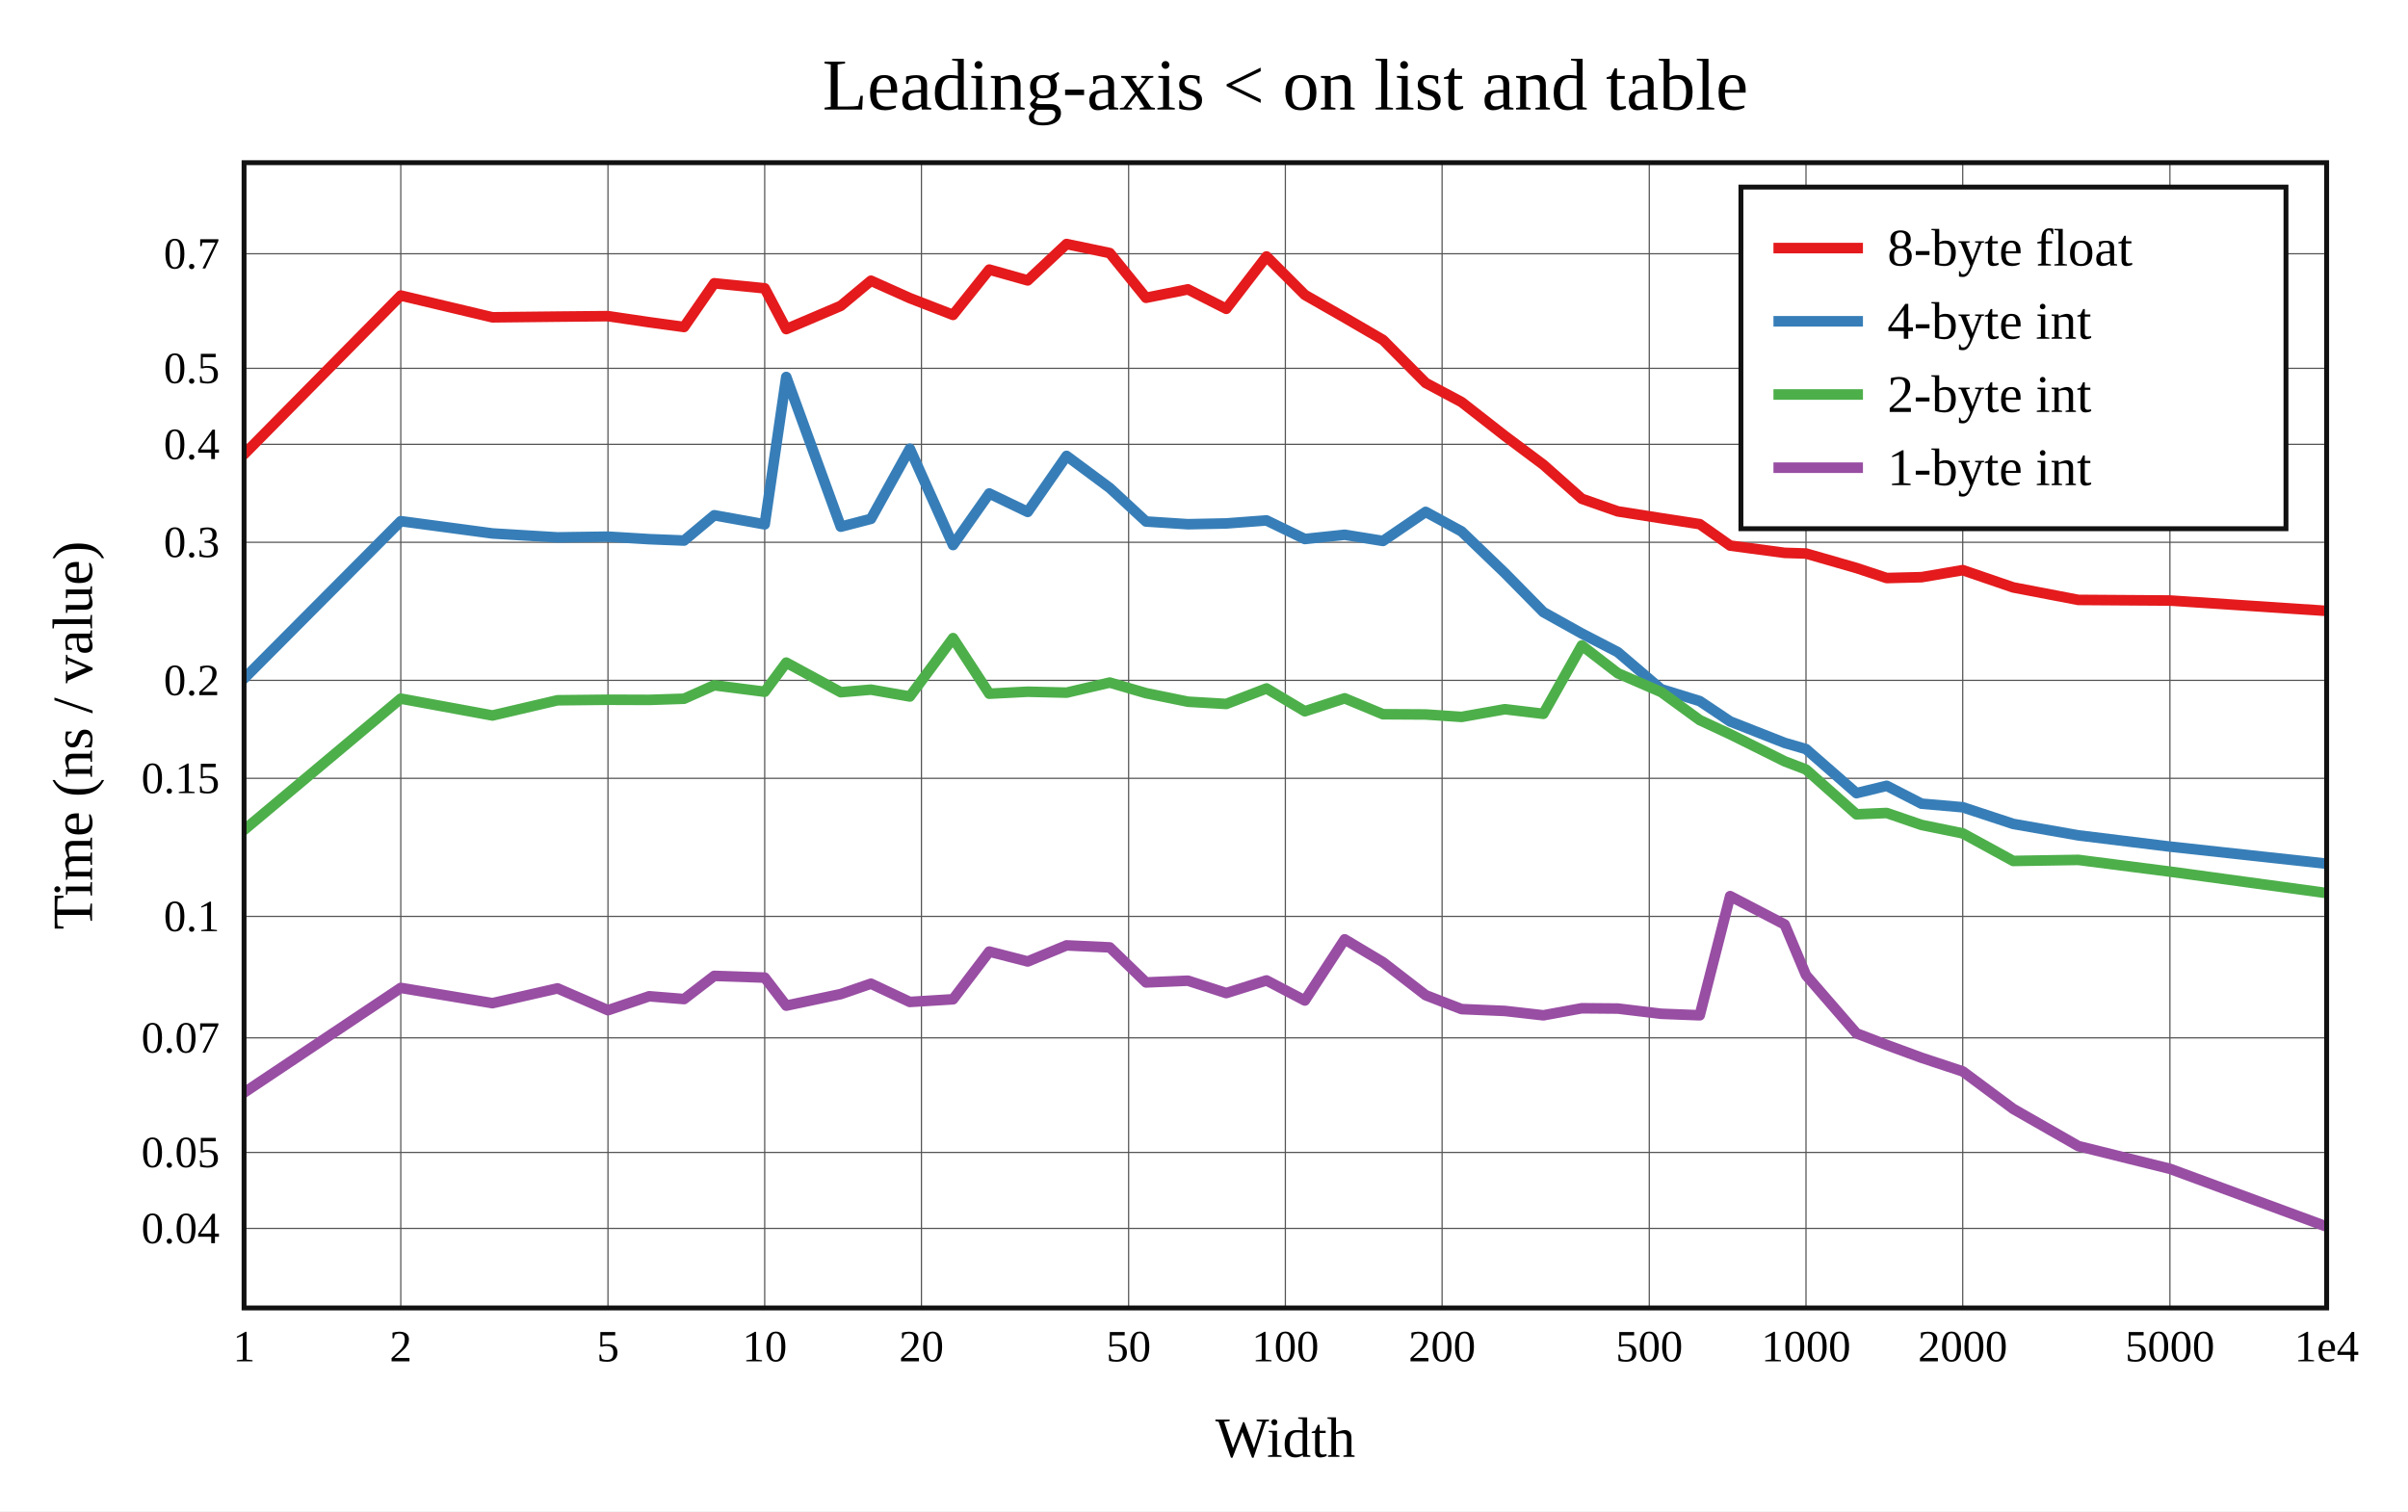
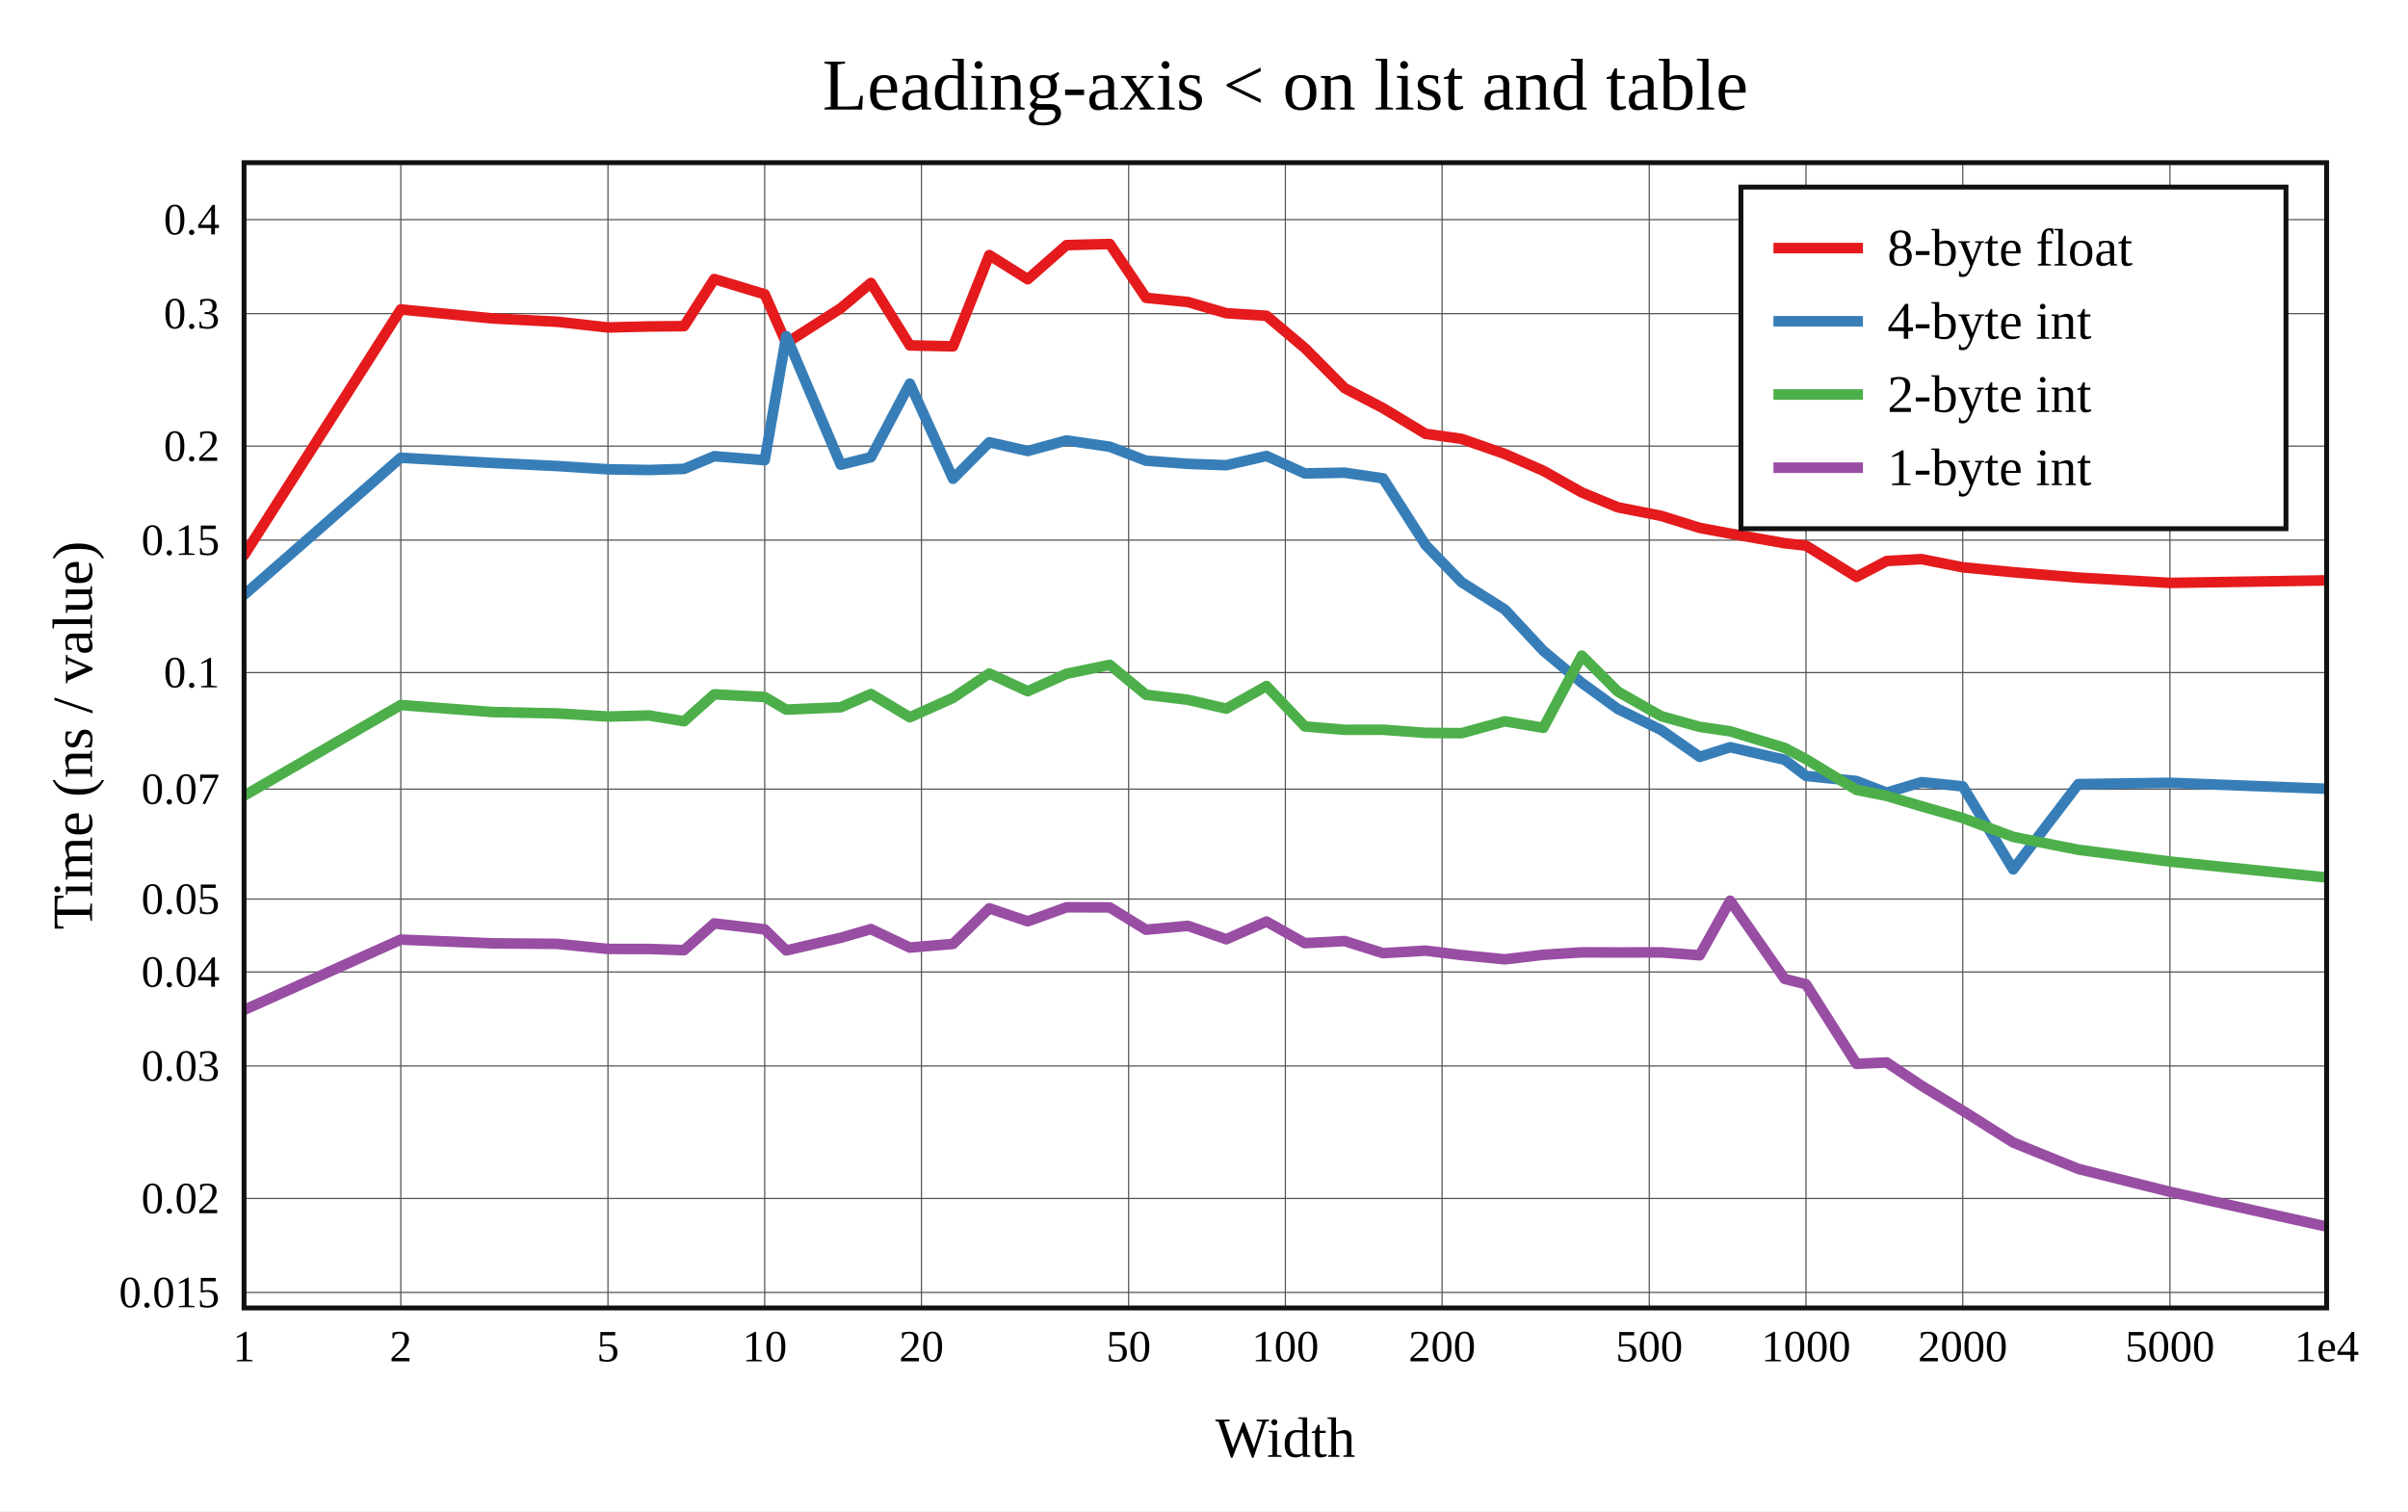
<svg xmlns="http://www.w3.org/2000/svg" viewBox="-60 -40 592 371.6" height="557.4" width="888">
  <g stroke-width="2.6" font-size="14px" text-anchor="middle">
    <defs>
      <clipPath id="clip">
        <rect x="0" y="0" width="512" height="281.6" />
      </clipPath>
    </defs>
    <rect fill="white" x="-60" y="-40" width="592" height="371.6" />
    <text dy="0.33em" font-size="18px" x="256" y="-19">Leading-axis &lt; on list and table</text>
    <text dy="0.33em" x="256" y="313.6">Width</text>
    <text dy="0.33em" transform="rotate(-90)" x="-140.8" y="-42">Time (ns / value)</text>
    <g stroke-width="0.3" stroke="#555">
      <path d="M38.532 0v281.6" />
      <path d="M89.468 0v281.6" />
      <path d="M128 0v281.6" />
      <path d="M166.532 0v281.6" />
      <path d="M217.468 0v281.6" />
      <path d="M256 0v281.6" />
      <path d="M294.532 0v281.6" />
      <path d="M345.468 0v281.6" />
      <path d="M384 0v281.6" />
      <path d="M422.532 0v281.6" />
      <path d="M473.468 0v281.6" />
-       <path d="M0 262.047h512" />
-       <path d="M0 243.363h512" />
-       <path d="M0 215.191h512" />
-       <path d="M0 185.326h512" />
-       <path d="M0 151.376h512" />
-       <path d="M0 127.289h512" />
-       <path d="M0 93.339h512" />
-       <path d="M0 69.251h512" />
-       <path d="M0 50.567h512" />
-       <path d="M0 22.394h512" />
+       <path d="M0 277.793h512" />
+       <path d="M0 254.681h512" />
+       <path d="M0 222.106h512" />
+       <path d="M0 198.994h512" />
+       <path d="M0 181.066h512" />
+       <path d="M0 154.034h512" />
+       <path d="M0 125.379h512" />
+       <path d="M0 92.805h512" />
+       <path d="M0 69.692h512" />
+       <path d="M0 37.118h512" />
+       <path d="M0 14.005h512" />
    </g>
    <g font-size="11px">
      <text dy="0.33em" x="0" y="291.1">1</text>
      <text dy="0.33em" x="38.532" y="291.1">2</text>
      <text dy="0.33em" x="89.468" y="291.1">5</text>
      <text dy="0.33em" x="128" y="291.1">10</text>
      <text dy="0.33em" x="166.532" y="291.1">20</text>
      <text dy="0.33em" x="217.468" y="291.1">50</text>
      <text dy="0.33em" x="256" y="291.1">100</text>
      <text dy="0.33em" x="294.532" y="291.1">200</text>
      <text dy="0.33em" x="345.468" y="291.1">500</text>
      <text dy="0.33em" x="384" y="291.1">1000</text>
      <text dy="0.33em" x="422.532" y="291.1">2000</text>
      <text dy="0.33em" x="473.468" y="291.1">5000</text>
      <text dy="0.33em" x="512" y="291.1">1e4</text>
      <g text-anchor="end">
-         <text dy="0.33em" x="-6" y="262.047">0.04</text>
-         <text dy="0.33em" x="-6" y="243.363">0.05</text>
-         <text dy="0.33em" x="-6" y="215.191">0.07</text>
-         <text dy="0.33em" x="-6" y="185.326">0.1</text>
-         <text dy="0.33em" x="-6" y="151.376">0.15</text>
-         <text dy="0.33em" x="-6" y="127.289">0.2</text>
-         <text dy="0.33em" x="-6" y="93.339">0.3</text>
-         <text dy="0.33em" x="-6" y="69.251">0.4</text>
-         <text dy="0.33em" x="-6" y="50.567">0.5</text>
-         <text dy="0.33em" x="-6" y="22.394">0.7</text>
+         <text dy="0.33em" x="-6" y="277.793">0.015</text>
+         <text dy="0.33em" x="-6" y="254.681">0.02</text>
+         <text dy="0.33em" x="-6" y="222.106">0.03</text>
+         <text dy="0.33em" x="-6" y="198.994">0.04</text>
+         <text dy="0.33em" x="-6" y="181.066">0.05</text>
+         <text dy="0.33em" x="-6" y="154.034">0.07</text>
+         <text dy="0.33em" x="-6" y="125.379">0.1</text>
+         <text dy="0.33em" x="-6" y="92.805">0.15</text>
+         <text dy="0.33em" x="-6" y="69.692">0.2</text>
+         <text dy="0.33em" x="-6" y="37.118">0.3</text>
+         <text dy="0.33em" x="-6" y="14.005">0.4</text>
      </g>
    </g>
    <g clip-path="url(#clip)" fill="none" stroke-linecap="round" stroke-linejoin="round">
-       <path stroke="#e41a1c" d="M0 71.706L38.532 32.667L61.072 38.026L77.064 37.853L89.468 37.737L99.603 39.232L108.173 40.399L115.596 29.656L128 30.892L133.298 40.915L146.704 35.205L154.127 29.025L163.68 33.304L174.301 37.426L183.215 26.287L192.659 28.949L202.212 20L212.833 22.225L221.746 33.222L232.053 31.149L241.471 35.93L251.365 23.064L260.791 32.502L270.585 38.099L280.003 43.58L290.498 54.16L299.322 58.864L309.965 67.18L319.43 74.262L328.88 82.641L337.727 85.742L348.392 87.422L357.873 88.878L365.351 94.155L378.757 95.938L384 96.1L396.404 99.667L403.844 102.132L412.408 101.92L422.532 100.187L434.936 104.435L450.94 107.507L473.468 107.661L512 110.208" />
-       <path stroke="#377eb8" d="M0 126.858L38.532 88.148L61.072 91.165L77.064 92.136L89.468 91.956L99.603 92.574L108.173 92.911L115.596 86.696L128 88.93L133.298 52.695L146.704 89.505L154.127 87.579L163.68 70.329L174.301 94.019L183.215 81.337L192.659 85.87L202.212 72.101L212.833 79.984L221.746 88.228L232.053 88.897L241.471 88.703L251.365 87.963L260.791 92.533L270.585 91.49L280.003 93.01L290.498 85.861L299.322 90.666L309.965 100.9L319.43 110.509L328.88 115.772L337.727 120.352L348.392 129.464L357.873 132.385L365.351 137.392L378.757 142.665L384 144.189L396.404 155.023L403.844 153.218L412.408 157.615L422.532 158.493L434.936 162.586L450.94 165.401L473.468 168.167L512 172.367" />
-       <path stroke="#4daf4a" d="M0 164.078L38.532 131.782L61.072 135.925L77.064 132.186L89.468 132.055L99.603 132.092L108.173 131.807L115.596 128.498L128 130.092L133.298 122.926L146.704 130.205L154.127 129.577L163.68 131.258L174.301 116.905L183.215 130.571L192.659 130.083L202.212 130.31L212.833 127.832L221.746 130.437L232.053 132.539L241.471 133.091L251.365 129.279L260.791 134.892L270.585 131.706L280.003 135.619L290.498 135.678L299.322 136.279L309.965 134.385L319.43 135.512L328.88 118.711L337.727 125.533L348.392 130.157L357.873 137.058L365.351 140.537L378.757 147.198L384 149.207L396.404 160.225L403.844 159.901L412.408 162.84L422.532 164.912L434.936 171.692L450.94 171.435L473.468 174.317L512 179.589" />
-       <path stroke="#984ea3" d="M0 228.65L38.532 202.906L61.072 206.661L77.064 203.026L89.468 208.396L99.603 204.967L108.173 205.653L115.596 199.954L128 200.377L133.298 207.269L146.704 204.429L154.127 201.873L163.68 206.362L174.301 205.706L183.215 193.98L192.659 196.407L202.212 192.453L212.833 192.949L221.746 201.565L232.053 201.137L241.471 204.181L251.365 201.071L260.791 206.006L270.585 190.967L280.003 196.594L290.498 204.703L299.322 208.124L309.965 208.573L319.43 209.648L328.88 207.916L337.727 207.988L348.392 209.273L357.873 209.643L365.351 180.341L378.757 187.322L384 199.771L396.404 214.079L403.844 216.939L412.408 220.088L422.532 223.435L434.936 232.654L450.94 241.8L473.468 247.39L512 261.6" />
+       <path stroke="#e41a1c" d="M0 96.522L38.532 36.086L61.072 38.29L77.064 39.122L89.468 40.521L99.603 40.272L108.173 40.192L115.596 28.614L128 32.355L133.298 44.357L146.704 35.789L154.127 29.571L163.68 44.928L174.301 45.158L183.215 22.728L192.659 28.654L202.212 20.268L212.833 20L221.746 33.229L232.053 34.255L241.471 37.012L251.365 37.647L260.791 45.586L270.585 55.442L280.003 60.346L290.498 66.681L299.322 67.908L309.965 71.623L319.43 75.761L328.88 81.088L337.727 84.739L348.392 86.843L357.873 89.806L365.351 91.199L378.757 93.573L384 94.169L396.404 101.847L403.844 97.944L412.408 97.478L422.532 99.495L434.936 100.696L450.94 102.024L473.468 103.325L512 102.704" />
+       <path stroke="#377eb8" d="M0 106.273L38.532 72.552L61.072 73.827L77.064 74.595L89.468 75.393L99.603 75.561L108.173 75.296L115.596 72.175L128 73.149L133.298 42.663L146.704 74.253L154.127 72.424L163.68 54.333L174.301 77.725L183.215 68.754L192.659 70.889L202.212 68.293L212.833 69.844L221.746 73.275L232.053 74.049L241.471 74.386L251.365 72.116L260.791 76.406L270.585 76.227L280.003 77.612L290.498 94.037L299.322 103.147L309.965 109.871L319.43 120.021L328.88 127.898L337.727 134.318L348.392 139.498L357.873 146.095L365.351 143.728L378.757 146.818L384 150.782L396.404 152.047L403.844 154.901L412.408 152.319L422.532 153.349L434.936 173.769L450.94 152.802L473.468 152.476L512 153.947" />
+       <path stroke="#4daf4a" d="M0 155.651L38.532 133.355L61.072 135.079L77.064 135.416L89.468 136.187L99.603 135.928L108.173 137.338L115.596 130.721L128 131.381L133.298 134.486L146.704 133.902L154.127 130.641L163.68 136.36L174.301 131.6L183.215 125.609L192.659 129.958L202.212 125.673L212.833 123.474L221.746 130.829L232.053 132.064L241.471 134.251L251.365 128.682L260.791 138.614L270.585 139.448L280.003 139.429L290.498 140.204L299.322 140.274L309.965 137.353L319.43 138.962L328.88 121.212L337.727 130.031L348.392 136.097L357.873 138.725L365.351 139.816L378.757 143.901L384 146.662L396.404 154.218L403.844 155.705L412.408 158.256L422.532 161.145L434.936 165.774L450.94 168.949L473.468 171.843L512 175.759" />
+       <path stroke="#984ea3" d="M0 208.334L38.532 191.035L61.072 191.951L77.064 192.083L89.468 193.327L99.603 193.338L108.173 193.629L115.596 187.052L128 188.514L133.298 193.705L146.704 190.577L154.127 188.452L163.68 192.993L174.301 192.091L183.215 183.344L192.659 186.536L202.212 183.084L212.833 183.117L221.746 188.606L232.053 187.65L241.471 190.94L251.365 186.596L260.791 191.906L270.585 191.392L280.003 194.367L290.498 193.748L299.322 194.837L309.965 195.886L319.43 194.764L328.88 194.167L337.727 194.197L348.392 194.167L357.873 194.889L365.351 181.474L378.757 200.697L384 202.008L396.404 221.578L403.844 221.246L412.408 226.957L422.532 233.106L434.936 240.928L450.94 247.414L473.468 253.046L512 261.6" />
    </g>
    <rect stroke-width="1.2" stroke="#111" fill="none" x="0" y="0" width="512" height="281.6" />
    <g transform="translate(368,6)" text-anchor="start" font-size="13px">
      <rect stroke-width="1.2" stroke="#111" fill="white" x="0" y="0" width="134" height="84" />
      <path stroke="#e41a1c" d="M8 15h22" />
      <path stroke="#377eb8" d="M8 33h22" />
      <path stroke="#4daf4a" d="M8 51h22" />
      <path stroke="#984ea3" d="M8 69h22" />
      <text dy="0.33em" x="36" y="15">8-byte float</text>
      <text dy="0.33em" x="36" y="33">4-byte int</text>
      <text dy="0.33em" x="36" y="51">2-byte int</text>
      <text dy="0.33em" x="36" y="69">1-byte int</text>
    </g>
  </g>
</svg>
